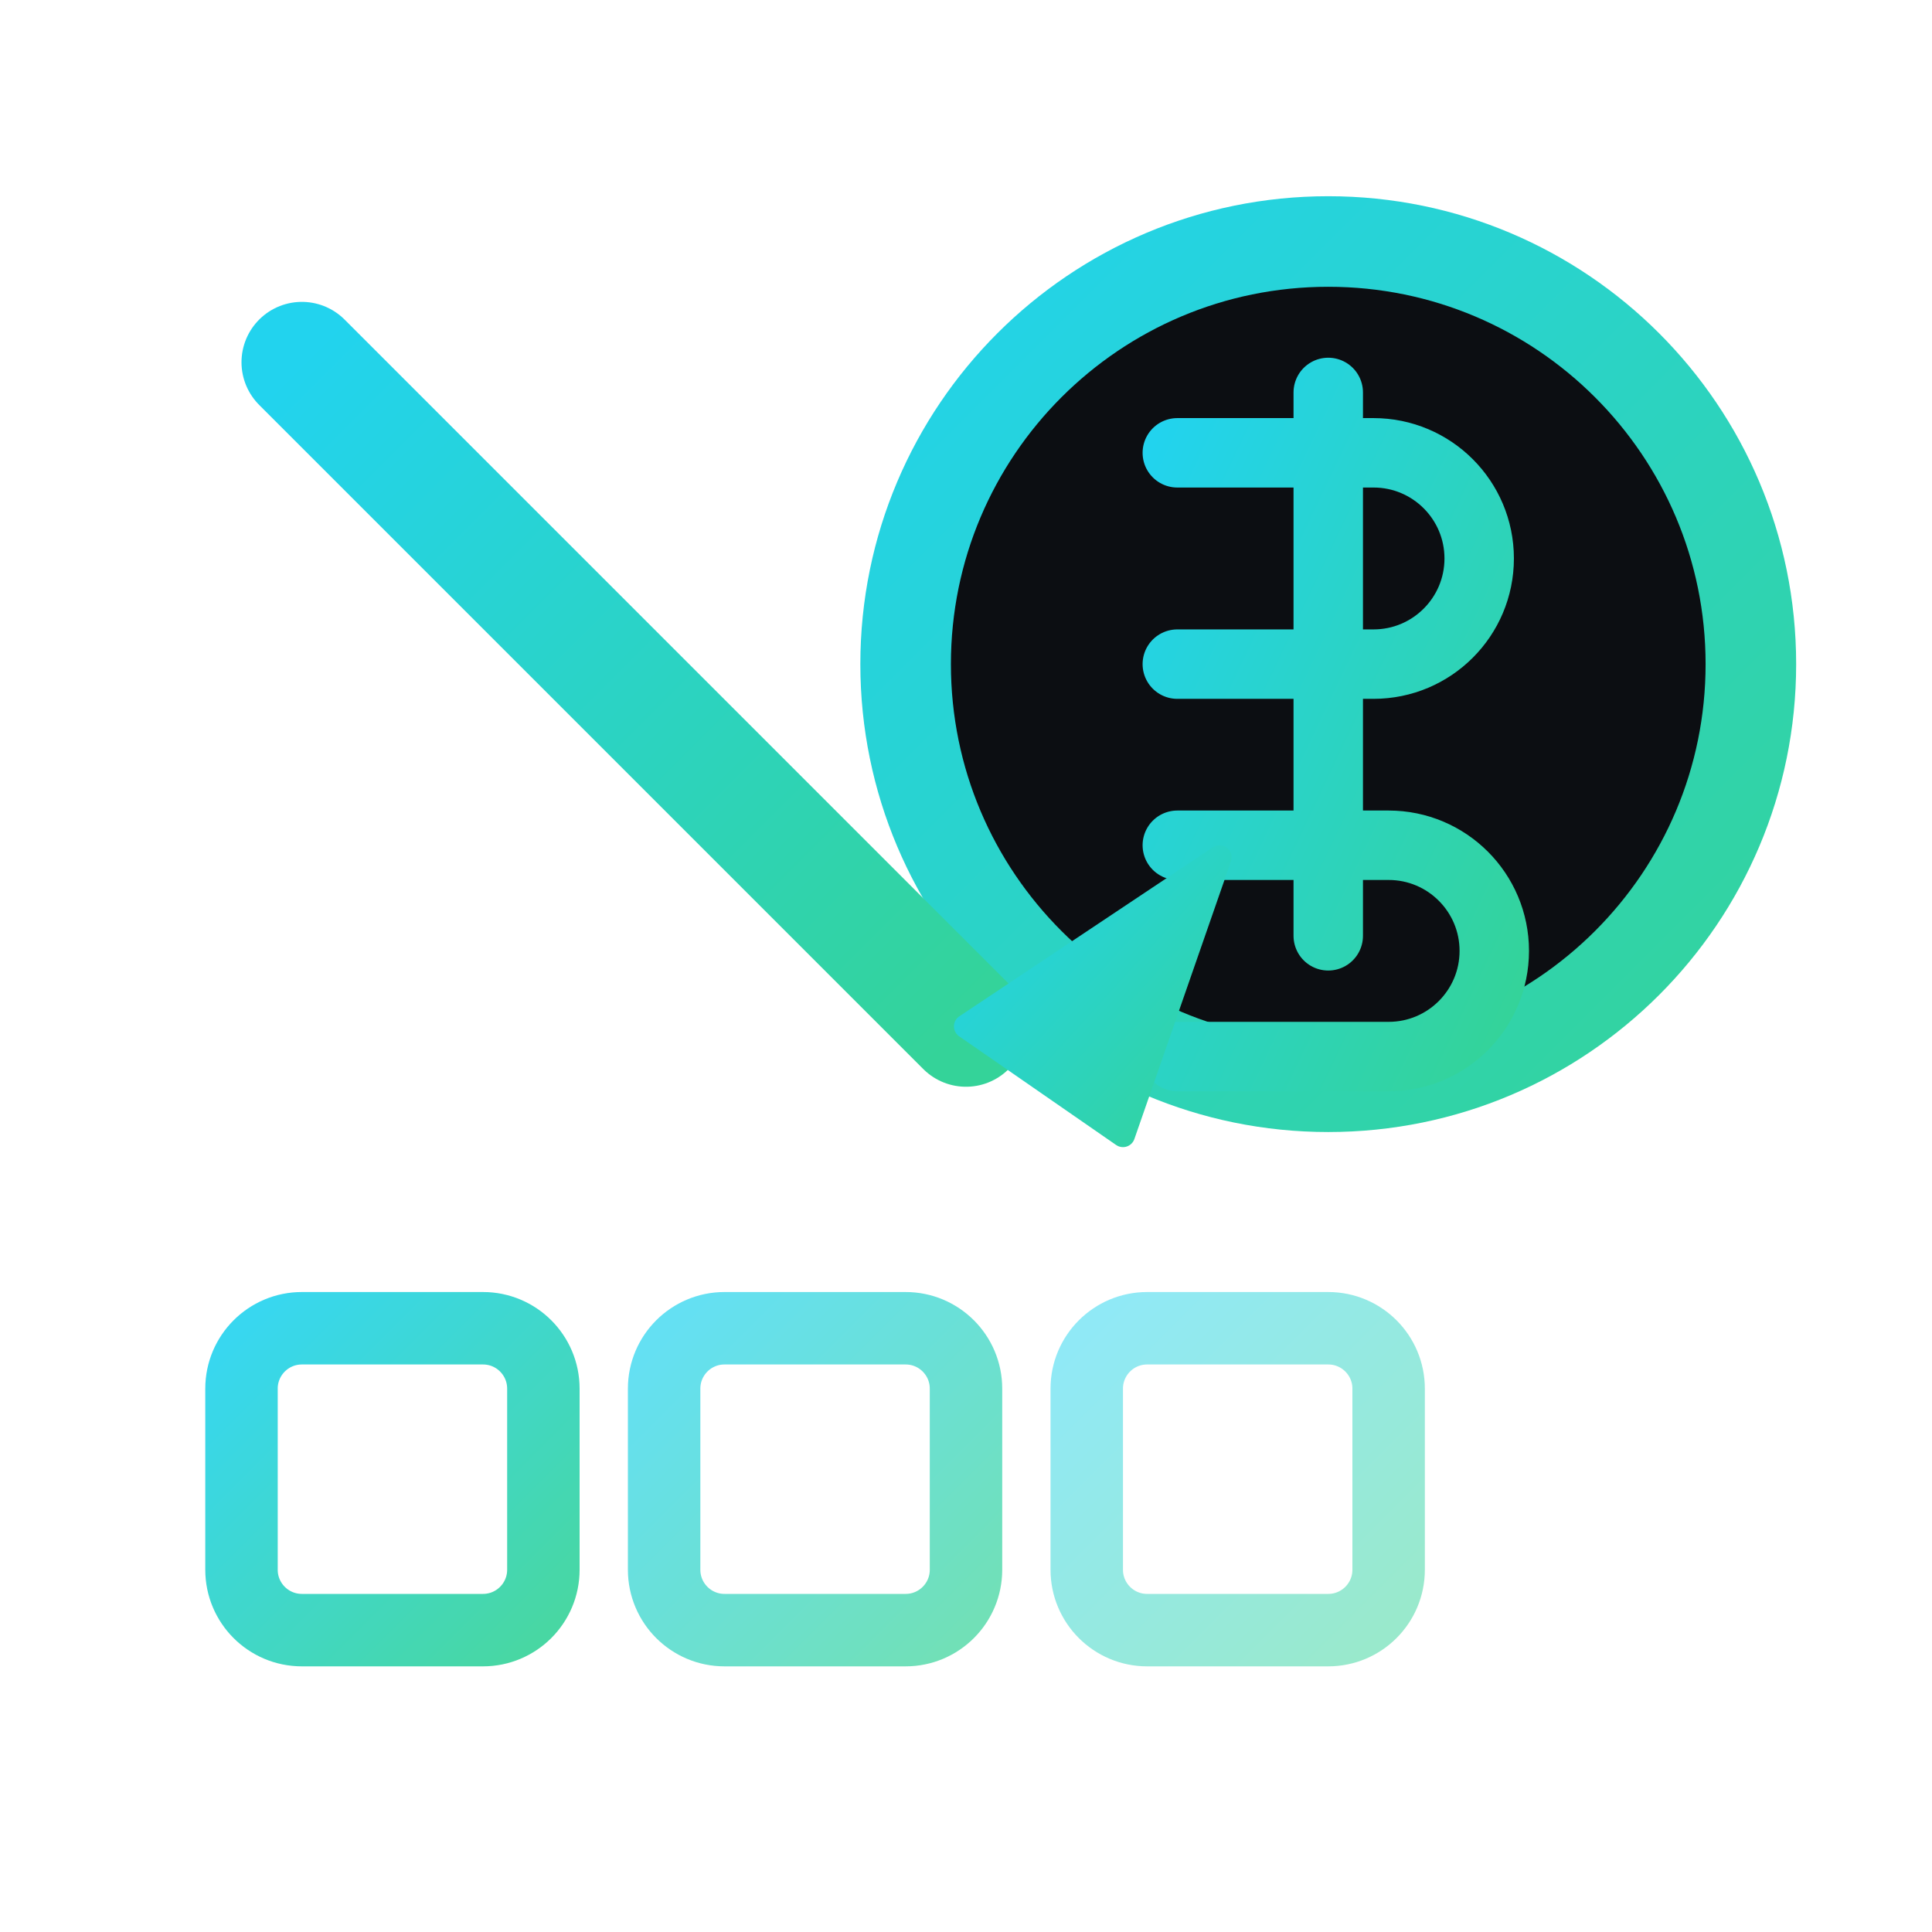
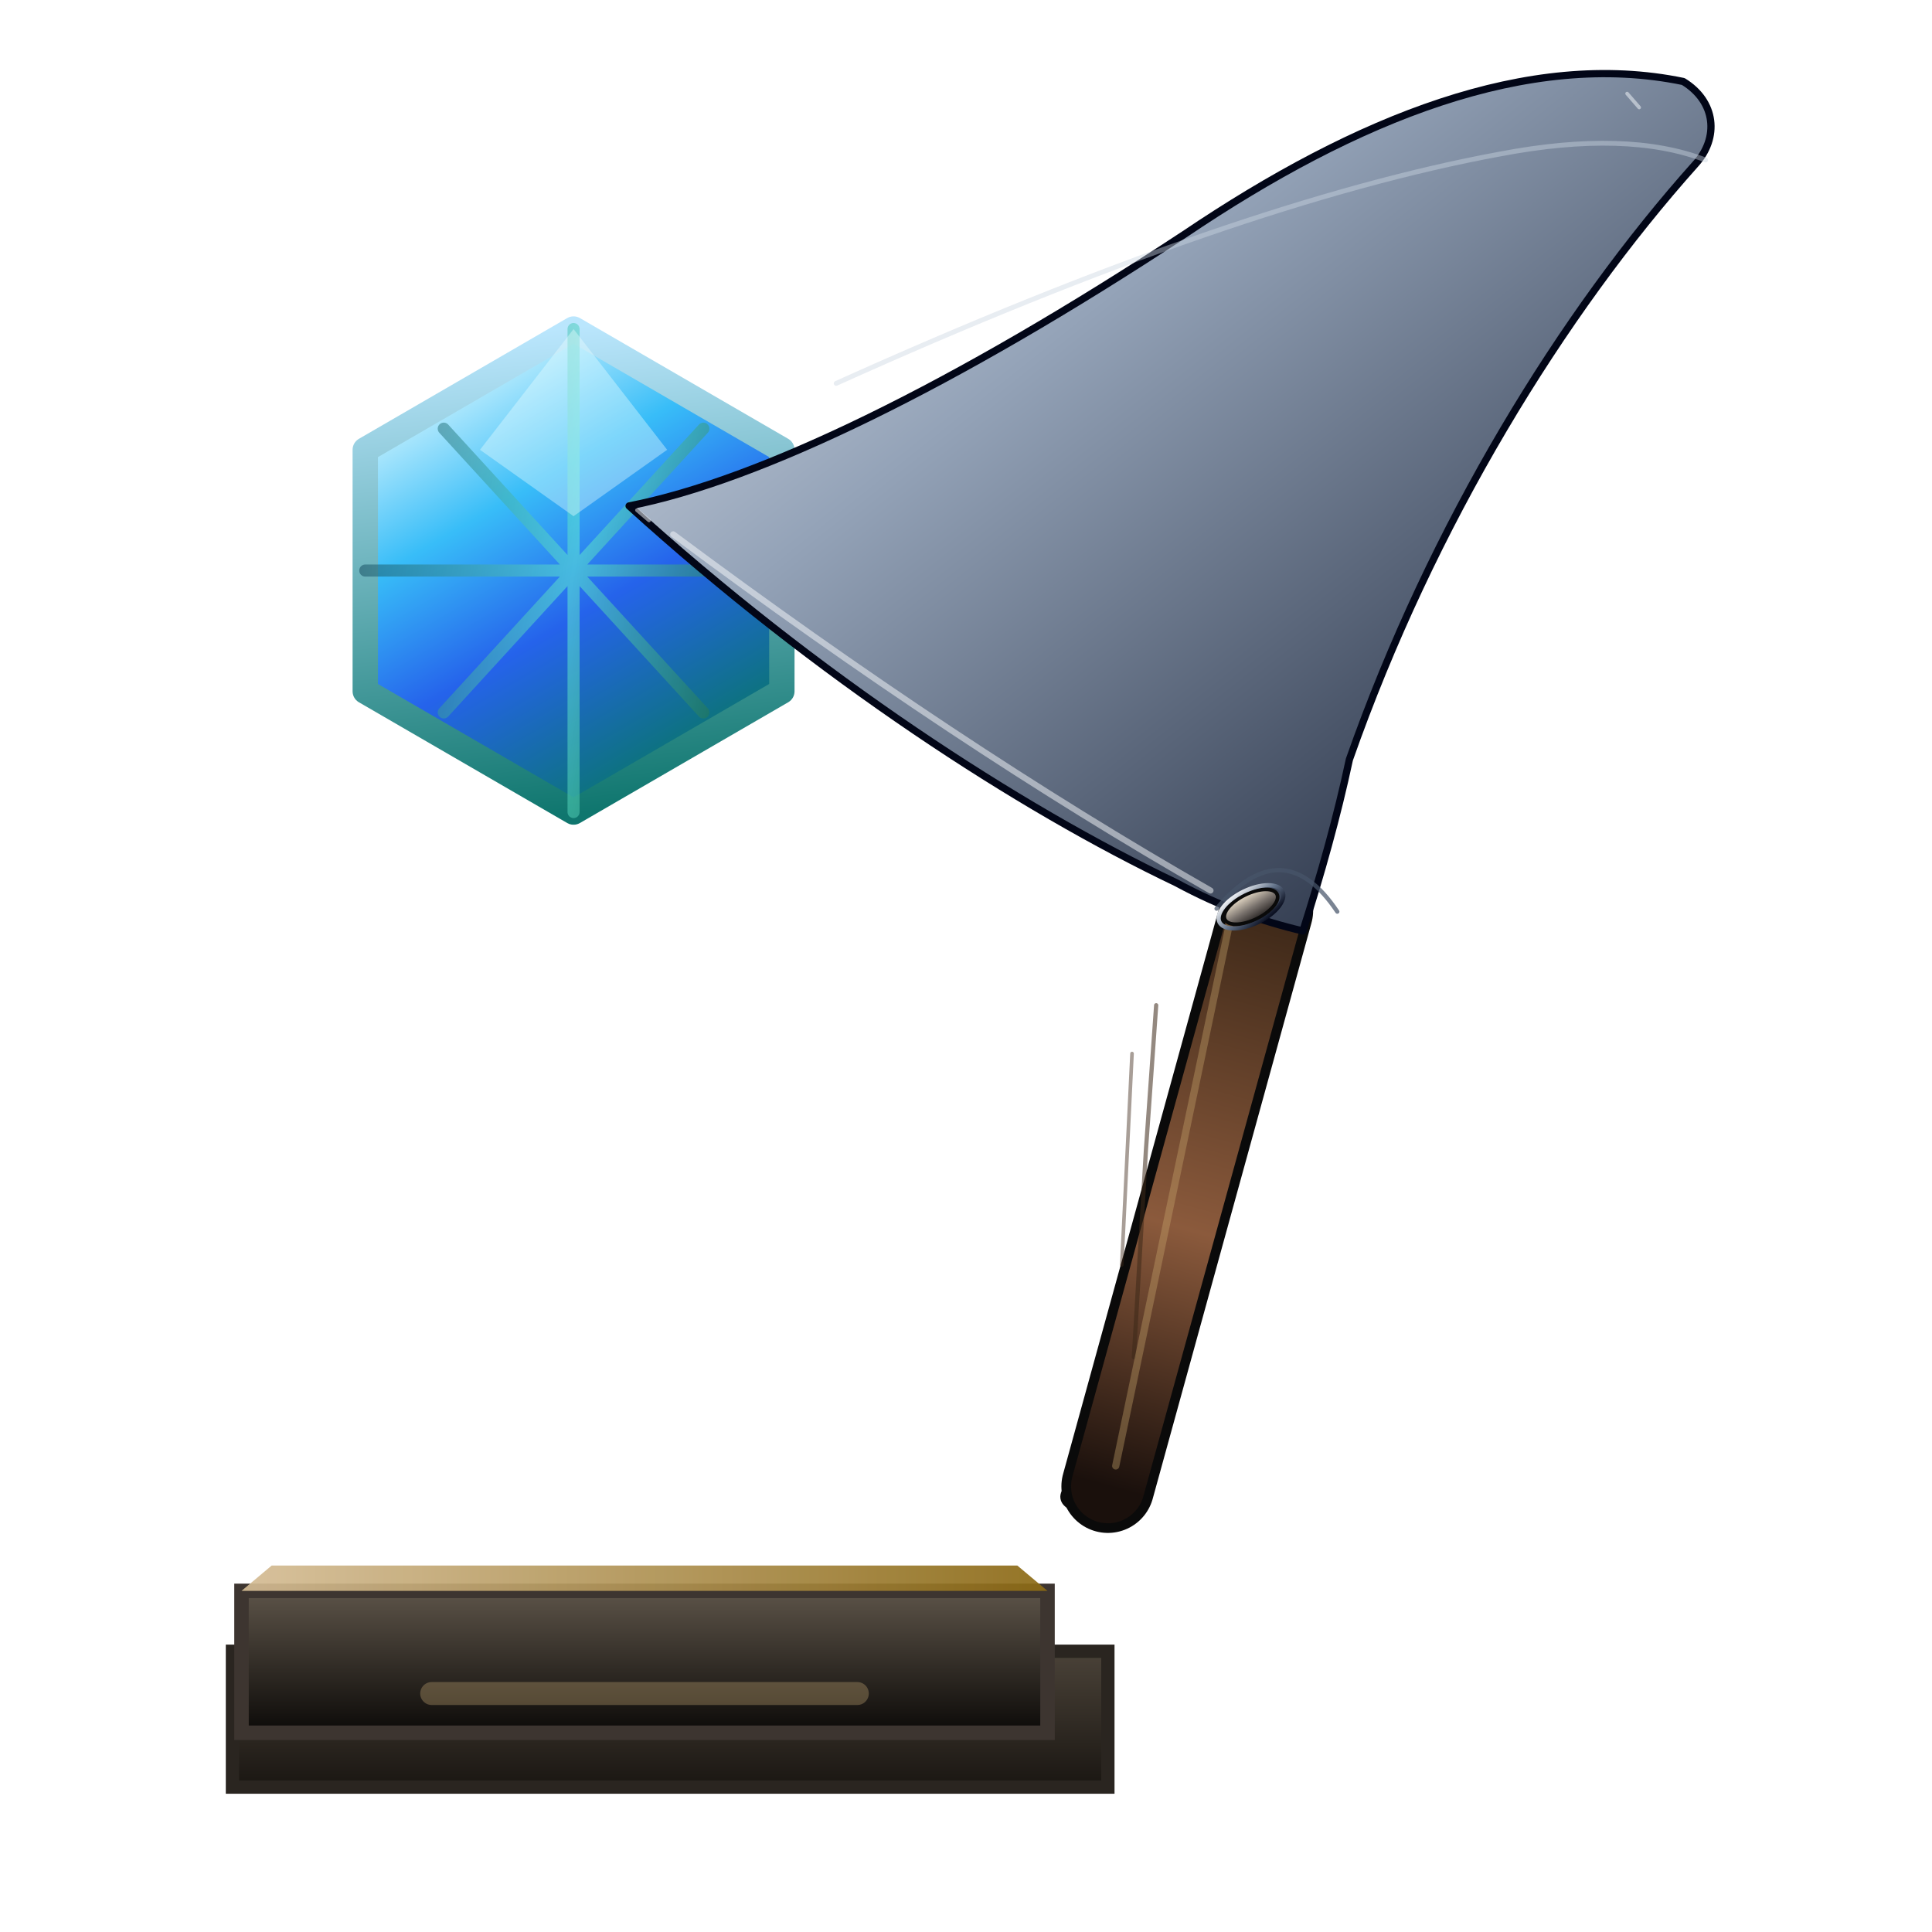
<svg xmlns="http://www.w3.org/2000/svg" viewBox="0 0 32 32" fill="none" aria-hidden="true">
  <defs>
-     <linearGradient id="vm-brand" x1="0%" y1="0%" x2="100%" y2="100%">
-       <stop offset="0%" stop-color="#22d3ee" />
-       <stop offset="100%" stop-color="#34d399" />
+     <linearGradient id="vm-gem-main" x1="25%" y1="0%" x2="75%" y2="100%">
+       <stop offset="0%" stop-color="#ecfeff" />
+       <stop offset="32%" stop-color="#38bdf8" />
+       <stop offset="58%" stop-color="#2563eb" />
+       <stop offset="100%" stop-color="#047857" />
+     </linearGradient>
+     <linearGradient id="vm-gem-shade" x1="0%" y1="40%" x2="100%" y2="60%">
+       <stop offset="0%" stop-color="#164e63" />
+       <stop offset="50%" stop-color="#5eead4" />
+       <stop offset="100%" stop-color="#14532d" />
+     </linearGradient>
+     <linearGradient id="vm-gem-edge" x1="45%" y1="0%" x2="55%" y2="100%">
+       <stop offset="0%" stop-color="#bae6fd" />
+       <stop offset="100%" stop-color="#0f766e" />
+     </linearGradient>
+     <linearGradient id="vm-base" x1="0%" y1="0%" x2="0%" y2="100%">
+       <stop offset="0%" stop-color="#5c5348" />
+       <stop offset="100%" stop-color="#0c0a08" />
+     </linearGradient>
+     <linearGradient id="vm-base-cap" x1="0%" y1="0%" x2="100%" y2="0%">
+       <stop offset="0%" stop-color="#d4bc94" />
+       <stop offset="100%" stop-color="#8b6914" />
+     </linearGradient>
+     <linearGradient id="vm-base-mid" x1="0%" y1="0%" x2="0%" y2="100%">
+       <stop offset="0%" stop-color="#4a4238" />
+       <stop offset="100%" stop-color="#1a1612" />
+     </linearGradient>
+     <linearGradient id="vm-handle" gradientUnits="userSpaceOnUse" x1="18.35" y1="24.62" x2="20.98" y2="15.08">
+       <stop offset="0%" stop-color="#1a100c" />
+       <stop offset="45%" stop-color="#8b5a3c" />
+       <stop offset="100%" stop-color="#3d2818" />
+     </linearGradient>
+     <linearGradient id="vm-steel" x1="0%" y1="0%" x2="100%" y2="100%">
+       <stop offset="0%" stop-color="#e2e8f0" />
+       <stop offset="35%" stop-color="#94a3b8" />
+       <stop offset="100%" stop-color="#0f172a" />
+     </linearGradient>
+     <linearGradient id="vm-eye-rim" x1="20%" y1="0%" x2="80%" y2="100%">
+       <stop offset="0%" stop-color="#f8fafc" />
+       <stop offset="50%" stop-color="#64748b" />
+       <stop offset="100%" stop-color="#020617" />
+     </linearGradient>
+     <linearGradient id="vm-wood-socket" x1="40%" y1="0%" x2="60%" y2="100%">
+       <stop offset="0%" stop-color="#e8dcc8" />
+       <stop offset="55%" stop-color="#78716c" />
+       <stop offset="100%" stop-color="#292524" />
    </linearGradient>
  </defs>
-   <rect x="4" y="22" width="5" height="5" rx="1" stroke="url(#vm-brand)" stroke-width="1.2" fill="none" opacity="0.9" />
-   <rect x="11" y="22" width="5" height="5" rx="1" stroke="url(#vm-brand)" stroke-width="1.2" fill="none" opacity="0.7" />
-   <rect x="18" y="22" width="5" height="5" rx="1" stroke="url(#vm-brand)" stroke-width="1.2" fill="none" opacity="0.5" />
-   <path d="M9 24.5h2M16 24.5h2" stroke="url(#vm-brand)" stroke-width="1" stroke-linecap="round" />
-   <circle cx="22" cy="11" r="7" fill="#0c0e12" stroke="url(#vm-brand)" stroke-width="1.5" />
-   <path d="M22 6.5v9M19.5 7.5h3.25a1.75 1.75 0 0 1 0 3.5H19.5M19.5 14h3.5a1.75 1.75 0 0 1 0 3.5H19.5" stroke="url(#vm-brand)" stroke-width="1.15" stroke-linecap="round" fill="none" />
-   <line x1="5" y1="6" x2="16" y2="17" stroke="url(#vm-brand)" stroke-width="2" stroke-linecap="round" />
-   <path d="M16 17l4.2-2.8-1.6 4.6z" fill="url(#vm-brand)" stroke="url(#vm-brand)" stroke-width="0.4" stroke-linejoin="round" />
+   <path d="M3.85 27.35h14.5v2.25H3.85z" fill="url(#vm-base-mid)" stroke="#2a2520" stroke-width="0.22" />
+   <path d="M4 26.35h13.35v2.35H4z" fill="url(#vm-base)" stroke="#3d3530" stroke-width="0.24" />
+   <path d="M4 26.35l0.5-0.42h12.35l0.5 0.42z" fill="url(#vm-base-cap)" opacity="0.92" />
+   <path d="M7.15 28.05h7.05" stroke="#c4a574" stroke-width="0.38" stroke-linecap="round" opacity="0.35" />
+   <path d="M9.5 5.45L12.95 7.45L12.95 11.45L9.5 13.45L6.05 11.45L6.05 7.45L9.5 5.45Z" fill="url(#vm-gem-main)" stroke="url(#vm-gem-edge)" stroke-width="0.42" stroke-linejoin="round" />
+   <path d="M9.5 5.45V13.45M6.05 9.45h6.9M7.35 7.1l4.3 4.7M7.35 11.8l4.3-4.7" stroke="url(#vm-gem-shade)" stroke-width="0.2" stroke-linecap="round" stroke-linejoin="round" opacity="0.55" />
+   <path d="M9.5 5.45L7.95 7.45L9.5 8.55L11.05 7.45L9.5 5.45Z" fill="#ecfeff" opacity="0.38" />
+   <path d="M18.42 24.72L20.98 15.08" stroke="#1a0f0a" stroke-width="0.64" stroke-linecap="round" opacity="0.45" />
+   <ellipse cx="17.98" cy="24.76" rx="0.37" ry="0.23" transform="rotate(-8 17.98 24.76)" fill="url(#vm-handle)" stroke="#0a0a0a" stroke-width="0.1" />
+   <path d="M18.35 24.62L20.98 15.08" stroke="#0a0a0a" stroke-width="1.54" stroke-linecap="round" />
+   <path d="M18.35 24.62L20.98 15.08" stroke="url(#vm-handle)" stroke-width="1.22" stroke-linecap="round" />
+   <path d="M18.78 22.48L18.98 19.05L19.15 16.65" stroke="#3d2818" stroke-width="0.07" stroke-linecap="round" opacity="0.55" />
+   <path d="M18.58 20.95L18.75 17.45" stroke="#3d2818" stroke-width="0.06" stroke-linecap="round" opacity="0.45" />
+   <path d="M18.48 24.28L20.38 15.22" stroke="#c9a66c" stroke-width="0.12" stroke-linecap="round" opacity="0.38" />
+   <path fill="url(#vm-steel)" stroke="#020617" stroke-width="0.12" stroke-linejoin="round" d="M10.42 8.38C13.55 11.22 16.88 13.38 19.48 14.62C20.22 15.02 20.9 15.26 21.58 15.42C21.88 14.48 22.15 13.52 22.35 12.58C23.72 8.68 25.88 5.18 28.08 2.72C28.48 2.28 28.42 1.68 27.88 1.35C25.32 0.82 22.48 1.95 19.62 3.88C15.82 6.38 12.58 7.96 10.42 8.38Z" />
+   <path d="M11.15 8.85Q15.85 12.35 20.05 14.75" stroke="#f8fafc" stroke-width="0.1" stroke-linecap="round" opacity="0.5" fill="none" />
+   <path d="M13.85 6.35Q20.5 3.35 24.85 2.55Q26.95 2.15 28.25 2.65" stroke="#cbd5e1" stroke-width="0.08" stroke-linecap="round" opacity="0.44" fill="none" />
+   <path d="M10.55 8.45L10.75 8.62M26.95 1.55L27.15 1.78" stroke="#f1f5f9" stroke-width="0.06" stroke-linecap="round" opacity="0.52" fill="none" />
+   <path d="M20.15 15.05Q21.25 13.75 22.15 15.1" stroke="#475569" stroke-width="0.07" stroke-linecap="round" opacity="0.72" fill="none" />
+   <ellipse cx="20.72" cy="15.02" rx="0.48" ry="0.22" fill="url(#vm-wood-socket)" stroke="#0a0a0a" stroke-width="0.06" transform="rotate(-26 20.72 15.02)" />
+   <ellipse cx="20.72" cy="15.02" rx="0.58" ry="0.28" fill="none" stroke="url(#vm-eye-rim)" stroke-width="0.07" transform="rotate(-26 20.72 15.02)" />
</svg>
